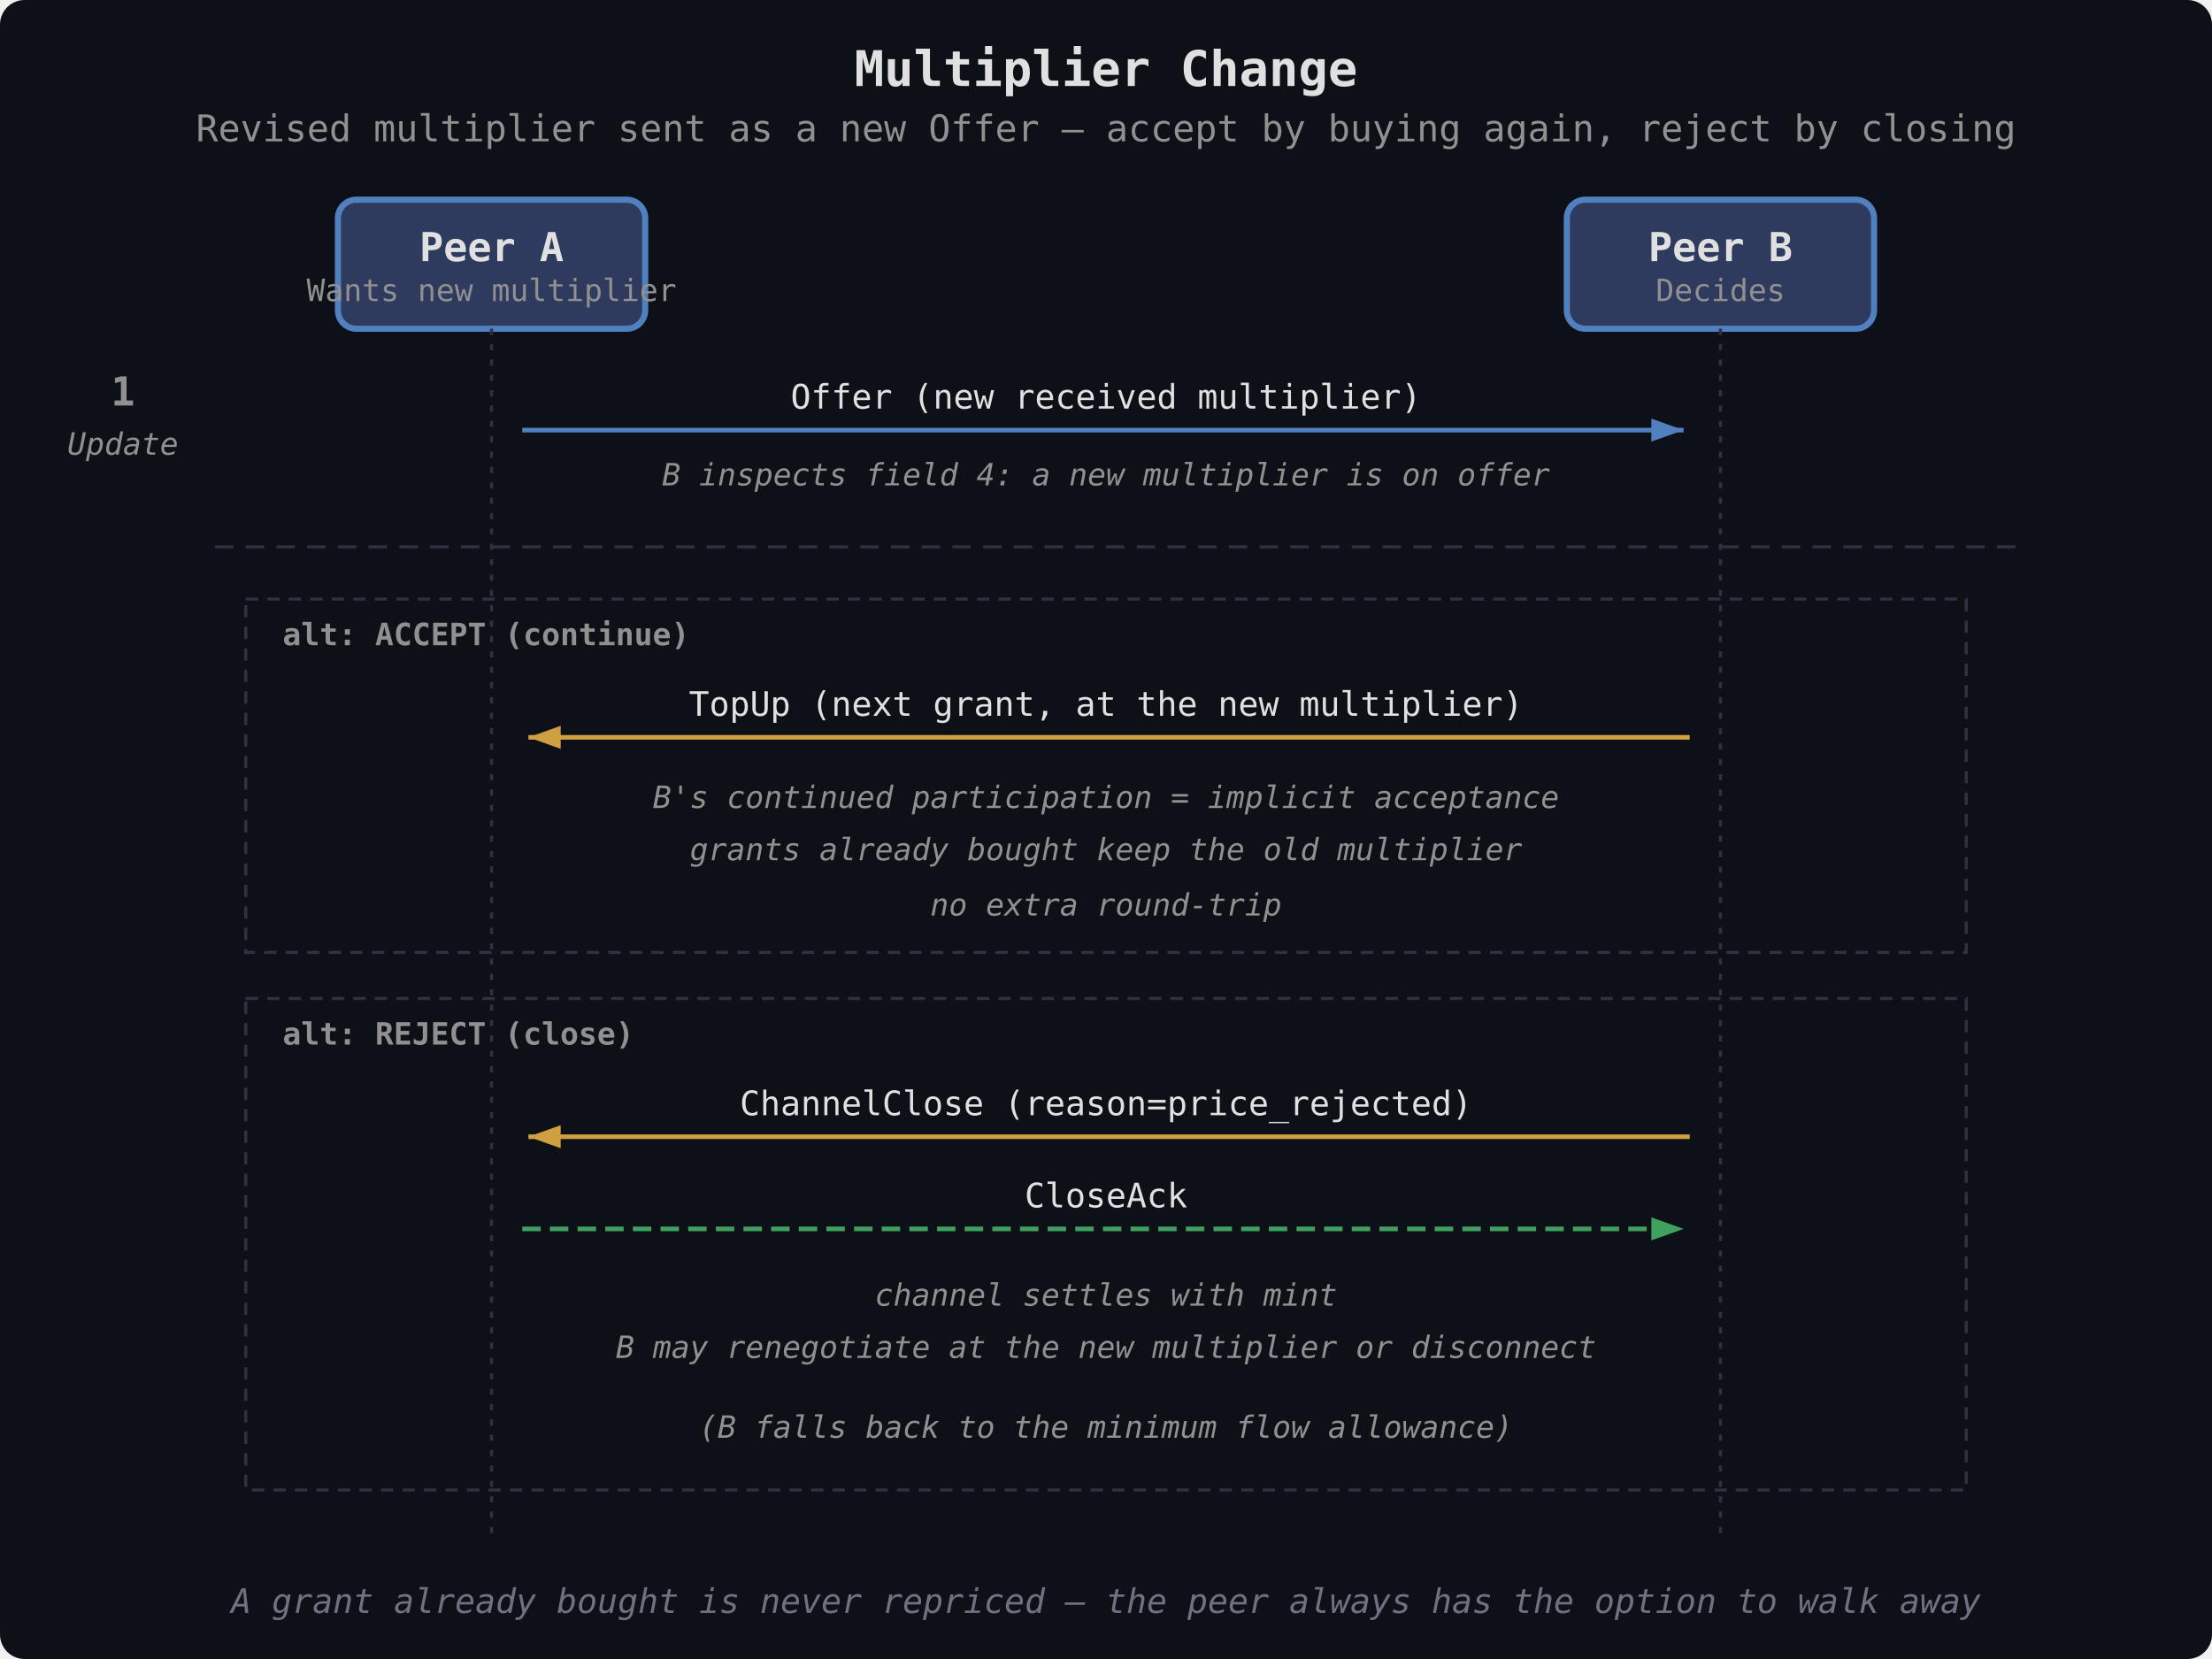
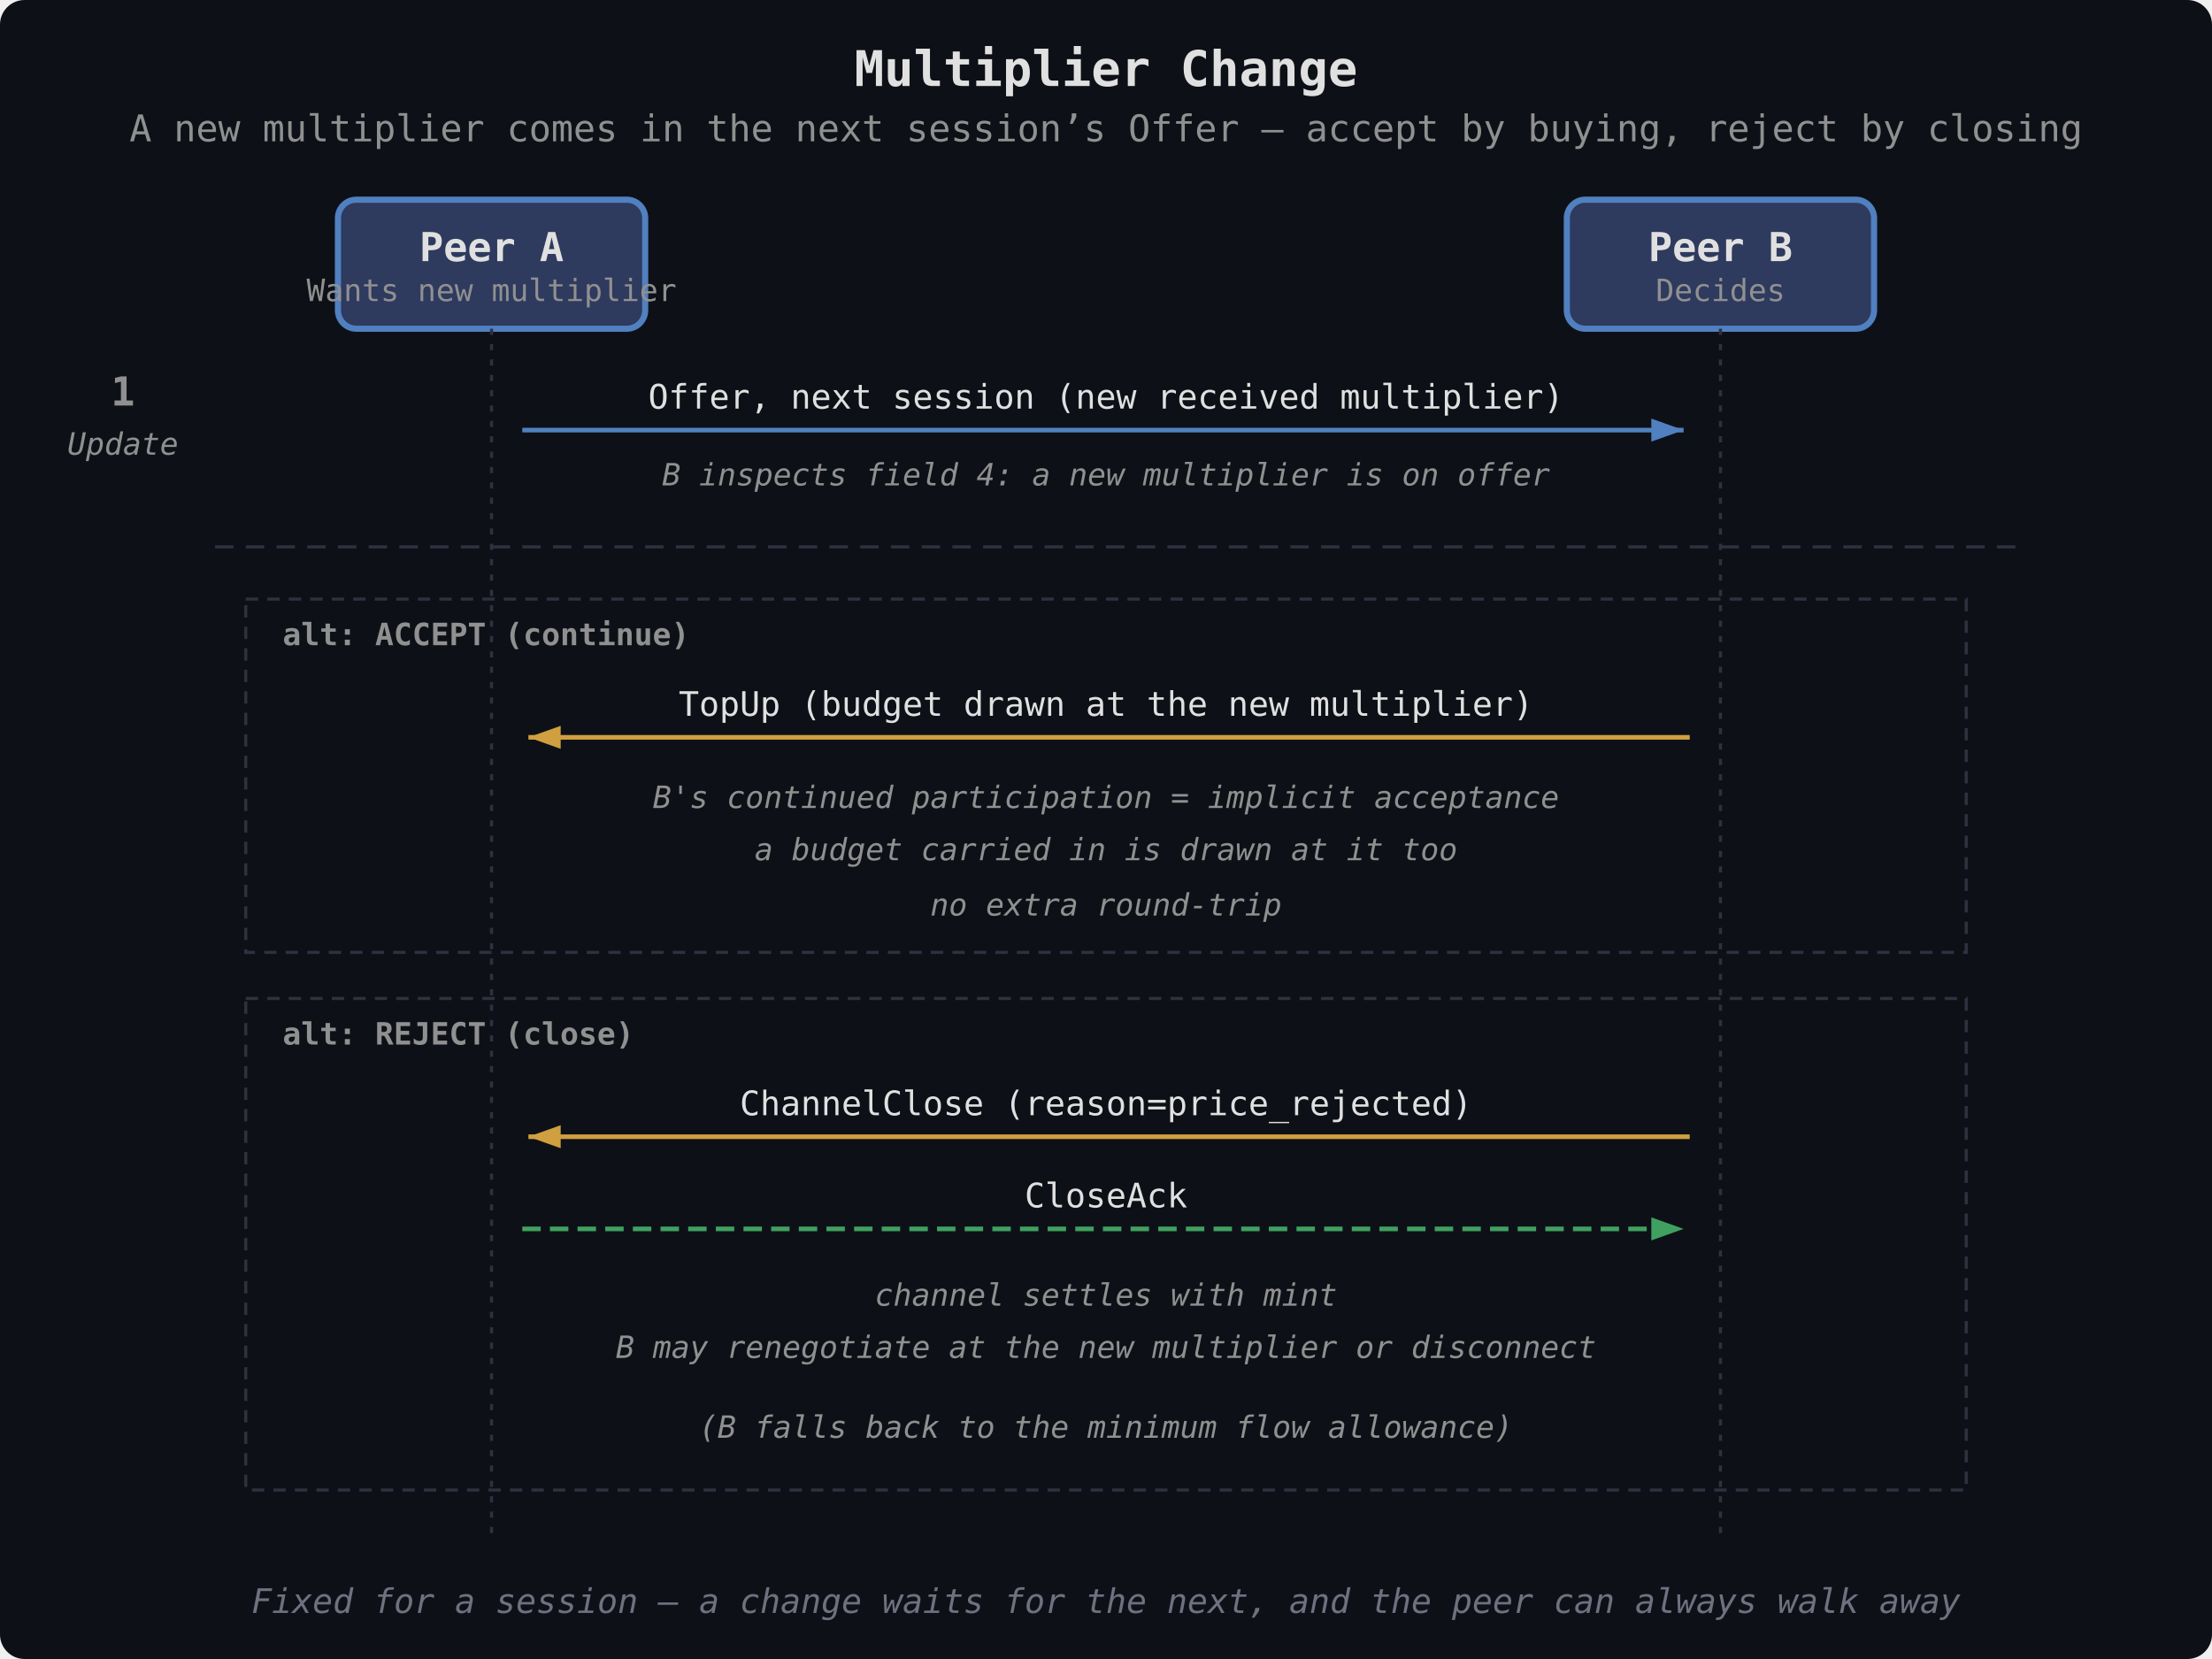
<svg xmlns="http://www.w3.org/2000/svg" viewBox="0 0 720 540" font-family="monospace" font-size="12">
  <style>
    text          { fill: #e0e0e0; }
    text.title    { font-size: 16px; font-weight: bold; }
    text.subtitle { font-size: 12px; fill: #909090; }
    text.nlabel   { font-size: 13px; font-weight: bold; }
    text.nrole    { font-size: 10px; fill: #909090; }
    text.plabel   { font-size: 13px; font-weight: bold; fill: #909090; }
    text.annot    { font-size: 10px; fill: #909090; font-style: italic; }
    text.alabel   { font-size: 11px; }
    text.caption  { font-size: 11px; fill: #707080; font-style: italic; }
    text.altlabel { font-size: 10px; font-weight: bold; fill: #909090; }
    line.sep      { stroke: #303040; stroke-width: 1; stroke-dasharray: 6,4; }
    line.life     { stroke: #303040; stroke-width: 1; stroke-dasharray: 2,3; }
    rect.alt      { fill: none; stroke: #303040; stroke-width: 1; stroke-dasharray: 4,3; }

    .bg           { fill: #0d1117; }
    .callout      { fill: #151520; }
    .node         { fill: #2e3a5e; stroke: #5080c0; }

    @media (prefers-color-scheme: light) {
      text          { fill: #1f2328; }
      text.subtitle, text.nrole, text.plabel, text.annot, text.altlabel,
      text.elabel, text.mdesc, text.tlabel { fill: #656d76; }
      text.caption  { fill: #7c8186; }
      line.sep, line.life { stroke: #d1d9e0; }
      rect.alt      { stroke: #d1d9e0; }
      .bg           { fill: #ffffff; }
      .callout      { fill: #f6f8fa; }
      .node, rect.node { fill: #ddf4ff; stroke: #0969da; }
      rect.compute, rect.result { fill: #f6f8fa; }
    }
  </style>
  <defs>
    <marker id="aR" markerWidth="7" markerHeight="5" refX="7" refY="2.5" orient="auto">
      <polygon points="0,0 7,2.5 0,5" fill="#5080c0" />
    </marker>
    <marker id="aL" markerWidth="7" markerHeight="5" refX="7" refY="2.5" orient="auto">
      <polygon points="0,0 7,2.5 0,5" fill="#d0a040" />
    </marker>
    <marker id="aG" markerWidth="7" markerHeight="5" refX="7" refY="2.5" orient="auto">
      <polygon points="0,0 7,2.5 0,5" fill="#40a060" />
    </marker>
  </defs>
  <rect width="720" height="540" rx="8" class="bg" />
  <text x="360" y="28" text-anchor="middle" class="title">Multiplier Change</text>
-   <text x="360" y="46" text-anchor="middle" class="subtitle">Revised multiplier sent as a new Offer — accept by buying again, reject by closing</text>
+   <text x="360" y="46" text-anchor="middle" class="subtitle">A new multiplier comes in the next session’s Offer — accept by buying, reject by closing</text>
  <rect x="110" y="65" width="100" height="42" class="node" stroke-width="2" rx="6" />
  <text x="160" y="85" text-anchor="middle" class="nlabel">Peer A</text>
  <text x="160" y="98" text-anchor="middle" class="nrole">Wants new multiplier</text>
  <rect x="510" y="65" width="100" height="42" class="node" stroke-width="2" rx="6" />
  <text x="560" y="85" text-anchor="middle" class="nlabel">Peer B</text>
  <text x="560" y="98" text-anchor="middle" class="nrole">Decides</text>
  <line x1="160" y1="107" x2="160" y2="500" class="life" />
  <line x1="560" y1="107" x2="560" y2="500" class="life" />
  <text x="40" y="132" text-anchor="middle" class="plabel">1</text>
  <text x="40" y="148" text-anchor="middle" class="annot">Update</text>
  <line x1="170" y1="140" x2="548" y2="140" stroke="#5080c0" stroke-width="1.5" marker-end="url(#aR)" />
-   <text x="360" y="133" text-anchor="middle" class="alabel" fill="#5080c0">Offer (new received multiplier)</text>
+   <text x="360" y="133" text-anchor="middle" class="alabel" fill="#5080c0">Offer, next session (new received multiplier)</text>
  <text x="360" y="158" text-anchor="middle" class="annot">B inspects field 4: a new multiplier is on offer</text>
  <line x1="70" y1="178" x2="660" y2="178" class="sep" />
  <rect x="80" y="195" width="560" height="115" class="alt" />
  <text x="92" y="210" class="altlabel">alt: ACCEPT (continue)</text>
  <line x1="550" y1="240" x2="172" y2="240" stroke="#d0a040" stroke-width="1.5" marker-end="url(#aL)" />
-   <text x="360" y="233" text-anchor="middle" class="alabel" fill="#d0a040">TopUp (next grant, at the new multiplier)</text>
+   <text x="360" y="233" text-anchor="middle" class="alabel" fill="#d0a040">TopUp (budget drawn at the new multiplier)</text>
  <text x="360" y="263" text-anchor="middle" class="annot">B's continued participation = implicit acceptance</text>
-   <text x="360" y="280" text-anchor="middle" class="annot">grants already bought keep the old multiplier</text>
+   <text x="360" y="280" text-anchor="middle" class="annot">a budget carried in is drawn at it too</text>
  <text x="360" y="298" text-anchor="middle" class="annot">no extra round-trip</text>
  <rect x="80" y="325" width="560" height="160" class="alt" />
  <text x="92" y="340" class="altlabel">alt: REJECT (close)</text>
  <line x1="550" y1="370" x2="172" y2="370" stroke="#d0a040" stroke-width="1.5" marker-end="url(#aL)" />
  <text x="360" y="363" text-anchor="middle" class="alabel" fill="#d0a040">ChannelClose (reason=price_rejected)</text>
  <line x1="170" y1="400" x2="548" y2="400" stroke="#40a060" stroke-width="1.5" stroke-dasharray="6,3" marker-end="url(#aG)" />
  <text x="360" y="393" text-anchor="middle" class="alabel" fill="#40a060">CloseAck</text>
  <text x="360" y="425" text-anchor="middle" class="annot">channel settles with mint</text>
  <text x="360" y="442" text-anchor="middle" class="annot">B may renegotiate at the new multiplier or disconnect</text>
  <text x="360" y="468" text-anchor="middle" class="annot">(B falls back to the minimum flow allowance)</text>
-   <text x="360" y="525" text-anchor="middle" class="caption">A grant already bought is never repriced — the peer always has the option to walk away</text>
+   <text x="360" y="525" text-anchor="middle" class="caption">Fixed for a session — a change waits for the next, and the peer can always walk away</text>
</svg>
